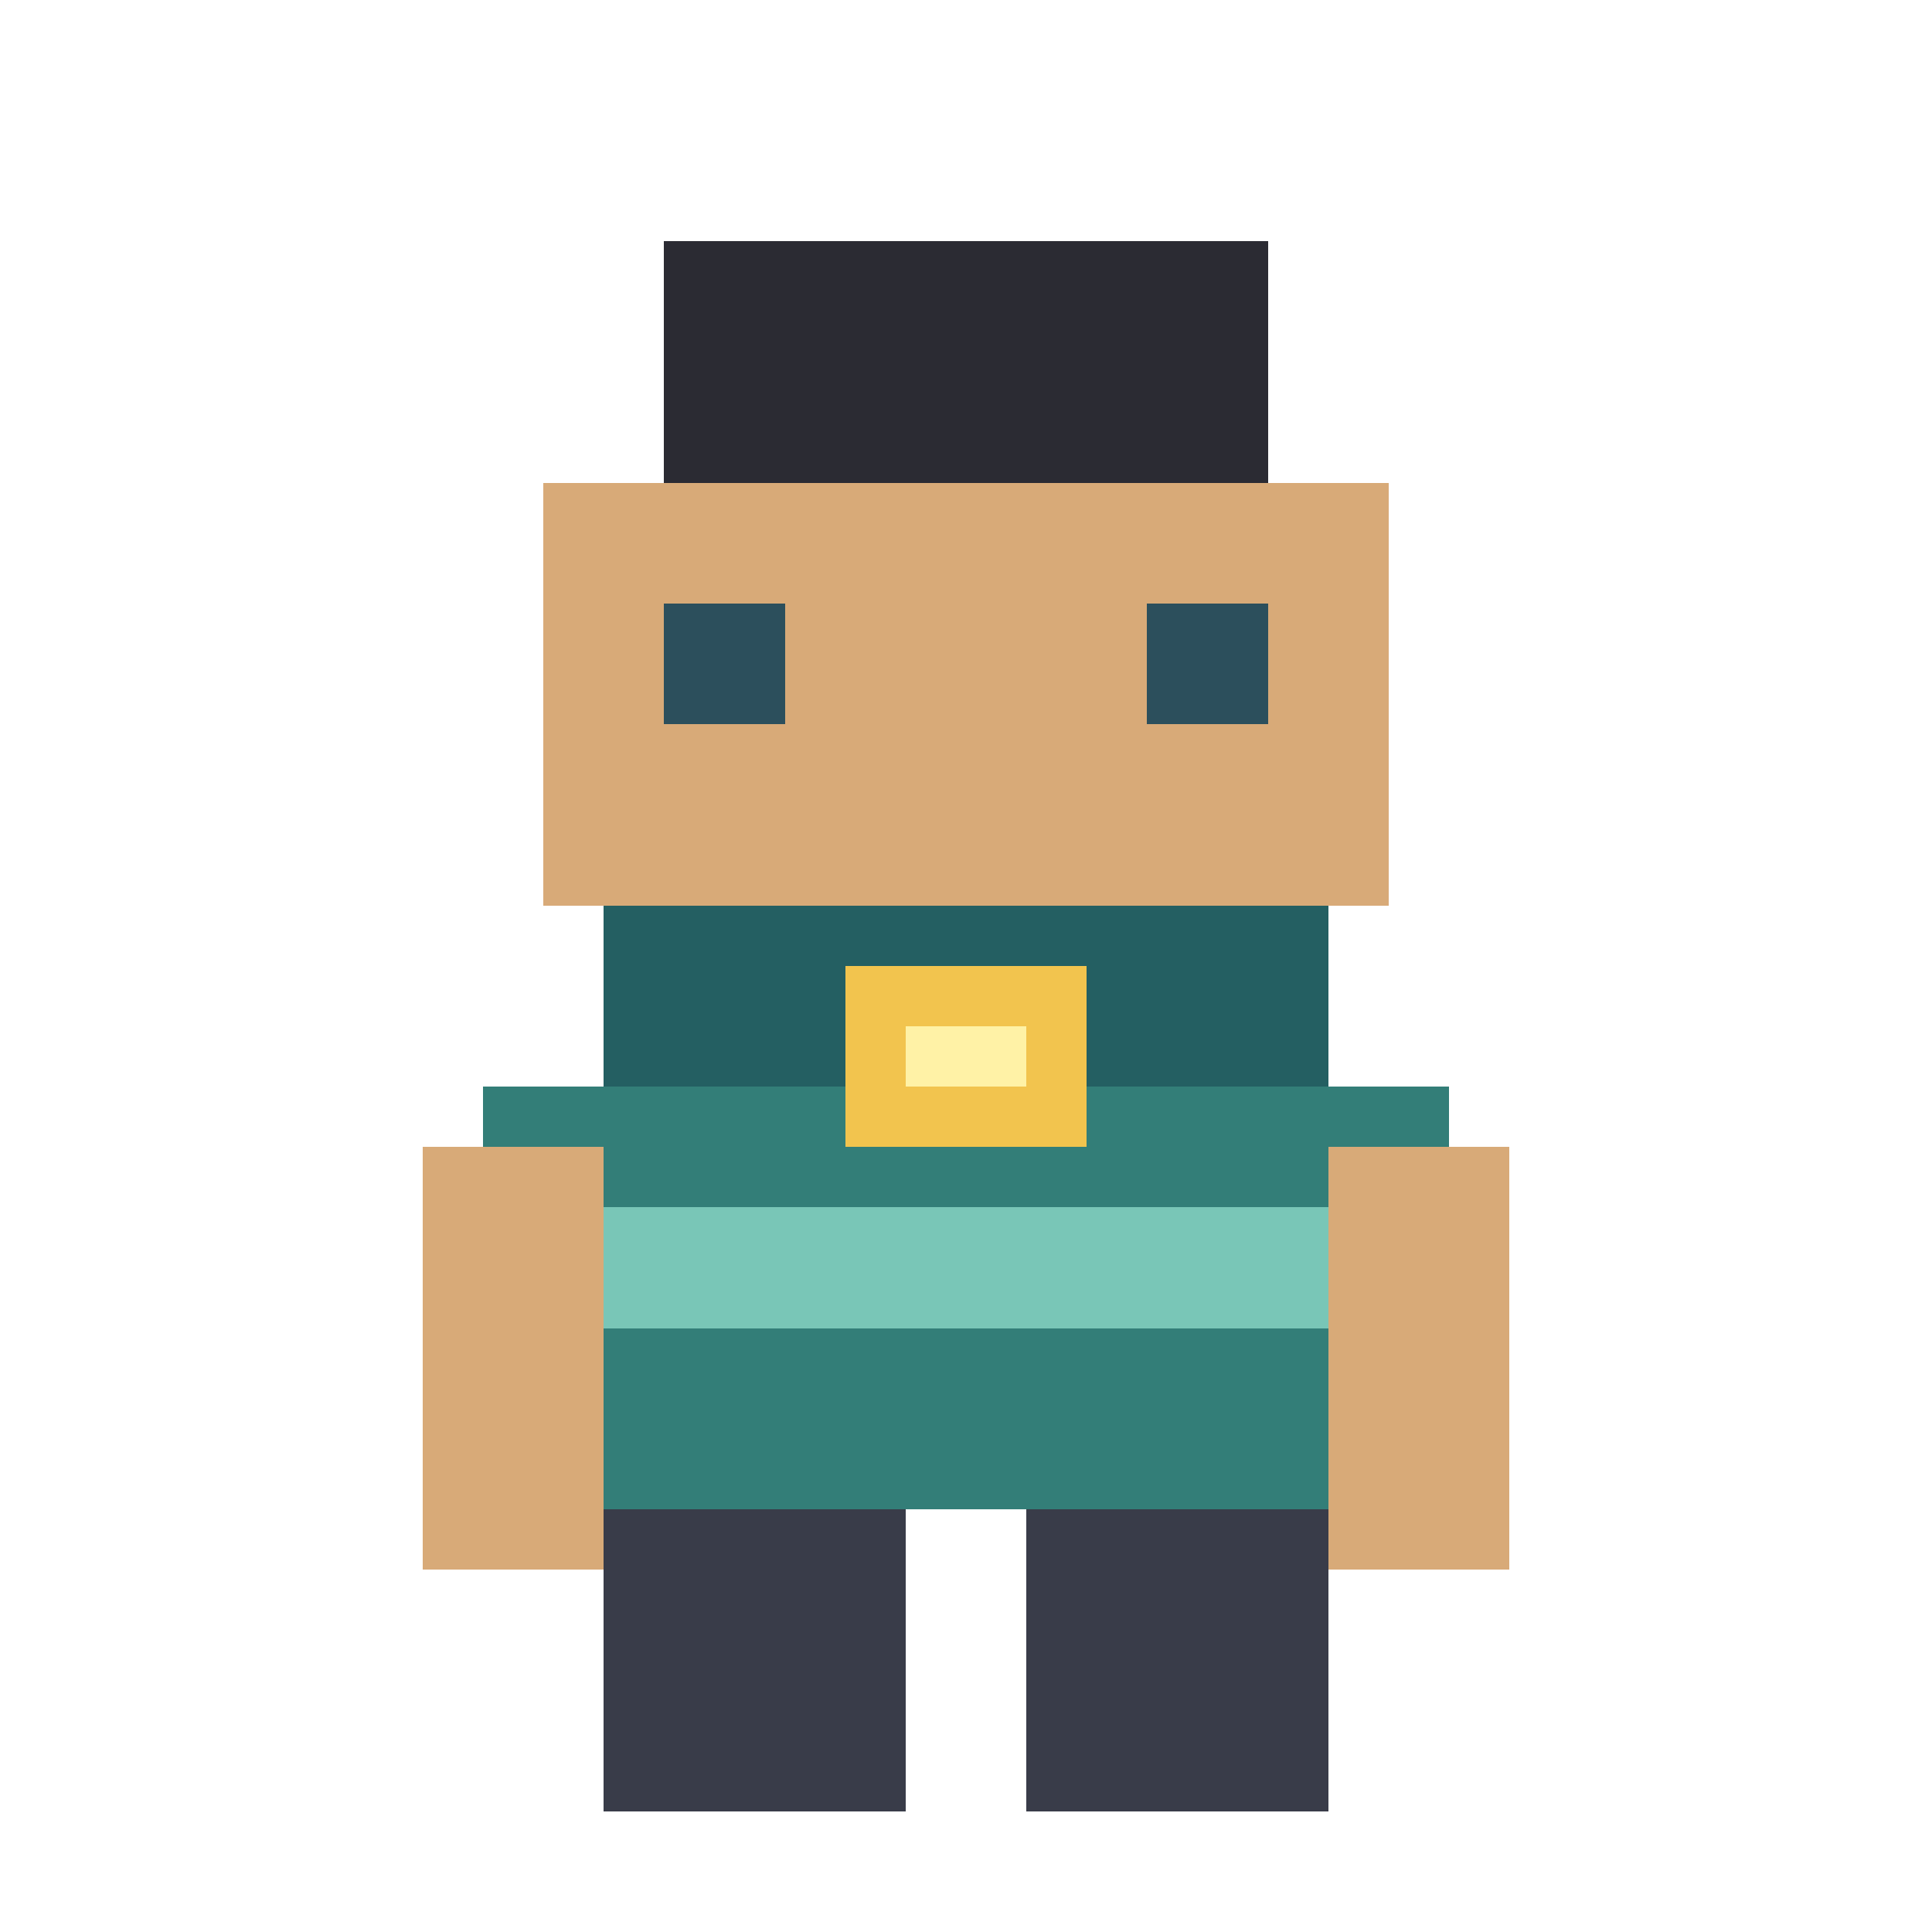
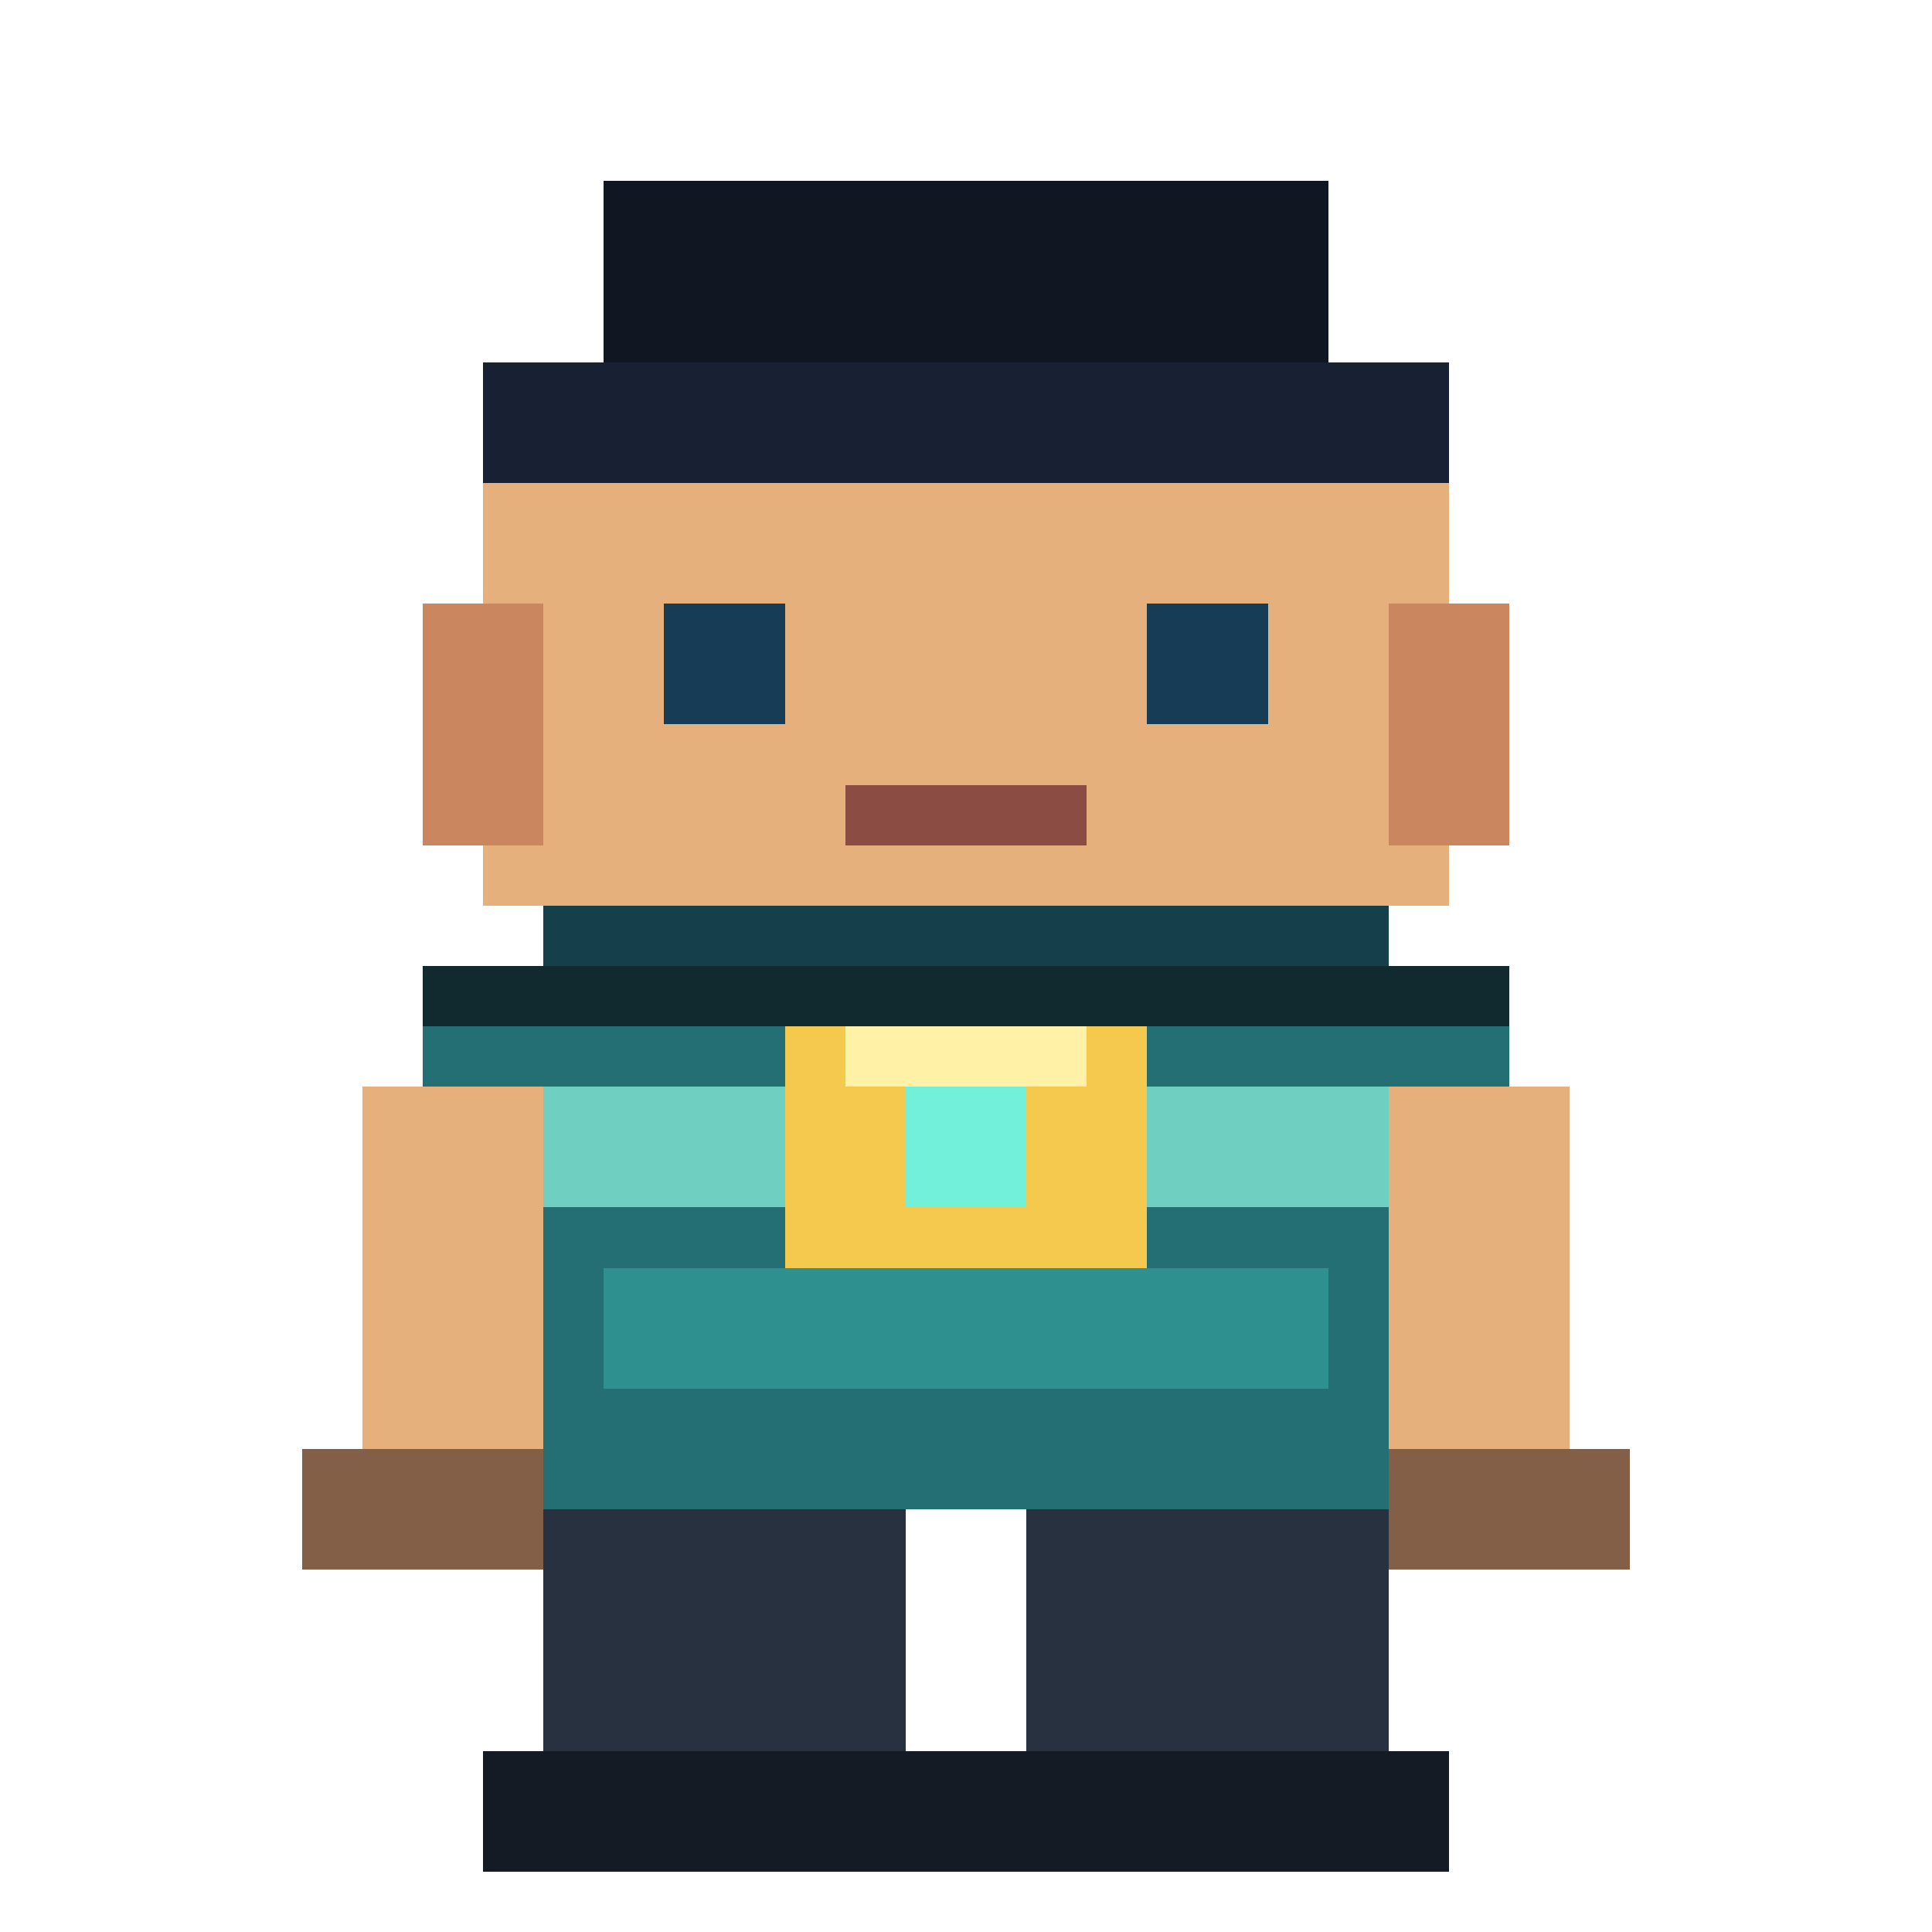
<svg xmlns="http://www.w3.org/2000/svg" width="32" height="32" viewBox="0 0 32 32" shape-rendering="crispEdges">
  <rect width="32" height="32" fill="none" />
-   <rect x="11" y="4" width="10" height="4" fill="#2b2b33" />
-   <rect x="9" y="8" width="14" height="7" fill="#d8aa78" />
-   <rect x="11" y="10" width="2" height="2" fill="#2c4f5c" />
-   <rect x="19" y="10" width="2" height="2" fill="#2c4f5c" />
-   <rect x="10" y="15" width="12" height="3" fill="#245f62" />
-   <rect x="8" y="18" width="16" height="7" fill="#337e78" />
-   <rect x="10" y="20" width="12" height="2" fill="#79c6b7" />
-   <rect x="7" y="19" width="3" height="7" fill="#d8aa78" />
-   <rect x="22" y="19" width="3" height="7" fill="#d8aa78" />
-   <rect x="10" y="25" width="5" height="5" fill="#393c49" />
-   <rect x="17" y="25" width="5" height="5" fill="#393c49" />
-   <rect x="14" y="16" width="4" height="3" fill="#f2c44e" />
-   <rect x="15" y="17" width="2" height="1" fill="#fff2a6" />
+   <rect x="10" y="3" width="12" height="3" fill="#111722" />
+   <rect x="8" y="6" width="16" height="4" fill="#182133" />
+   <rect x="7" y="10" width="18" height="1" fill="#111722" />
+   <rect x="8" y="8" width="16" height="7" fill="#e6b07c" />
+   <rect x="7" y="10" width="2" height="4" fill="#c9865f" />
+   <rect x="23" y="10" width="2" height="4" fill="#c9865f" />
+   <rect x="11" y="10" width="2" height="2" fill="#173c55" />
+   <rect x="19" y="10" width="2" height="2" fill="#173c55" />
+   <rect x="14" y="13" width="4" height="1" fill="#8b4d43" />
+   <rect x="9" y="15" width="14" height="2" fill="#163f4c" />
+   <rect x="7" y="17" width="18" height="8" fill="#246f74" />
+   <rect x="9" y="18" width="14" height="2" fill="#6fd0c1" />
+   <rect x="10" y="21" width="12" height="2" fill="#2f9090" />
+   <rect x="6" y="18" width="3" height="7" fill="#e6b07c" />
+   <rect x="23" y="18" width="3" height="7" fill="#e6b07c" />
+   <rect x="5" y="24" width="4" height="2" fill="#825f46" />
+   <rect x="23" y="24" width="4" height="2" fill="#825f46" />
+   <rect x="9" y="25" width="6" height="5" fill="#27313f" />
+   <rect x="17" y="25" width="6" height="5" fill="#27313f" />
+   <rect x="8" y="29" width="8" height="2" fill="#151b25" />
+   <rect x="16" y="29" width="8" height="2" fill="#151b25" />
+   <rect x="13" y="16" width="6" height="5" fill="#f5c94e" />
+   <rect x="14" y="17" width="4" height="1" fill="#fff1a5" />
+   <rect x="15" y="18" width="2" height="2" fill="#72f0d9" />
+   <rect x="7" y="16" width="18" height="1" fill="#102a30" />
</svg>
